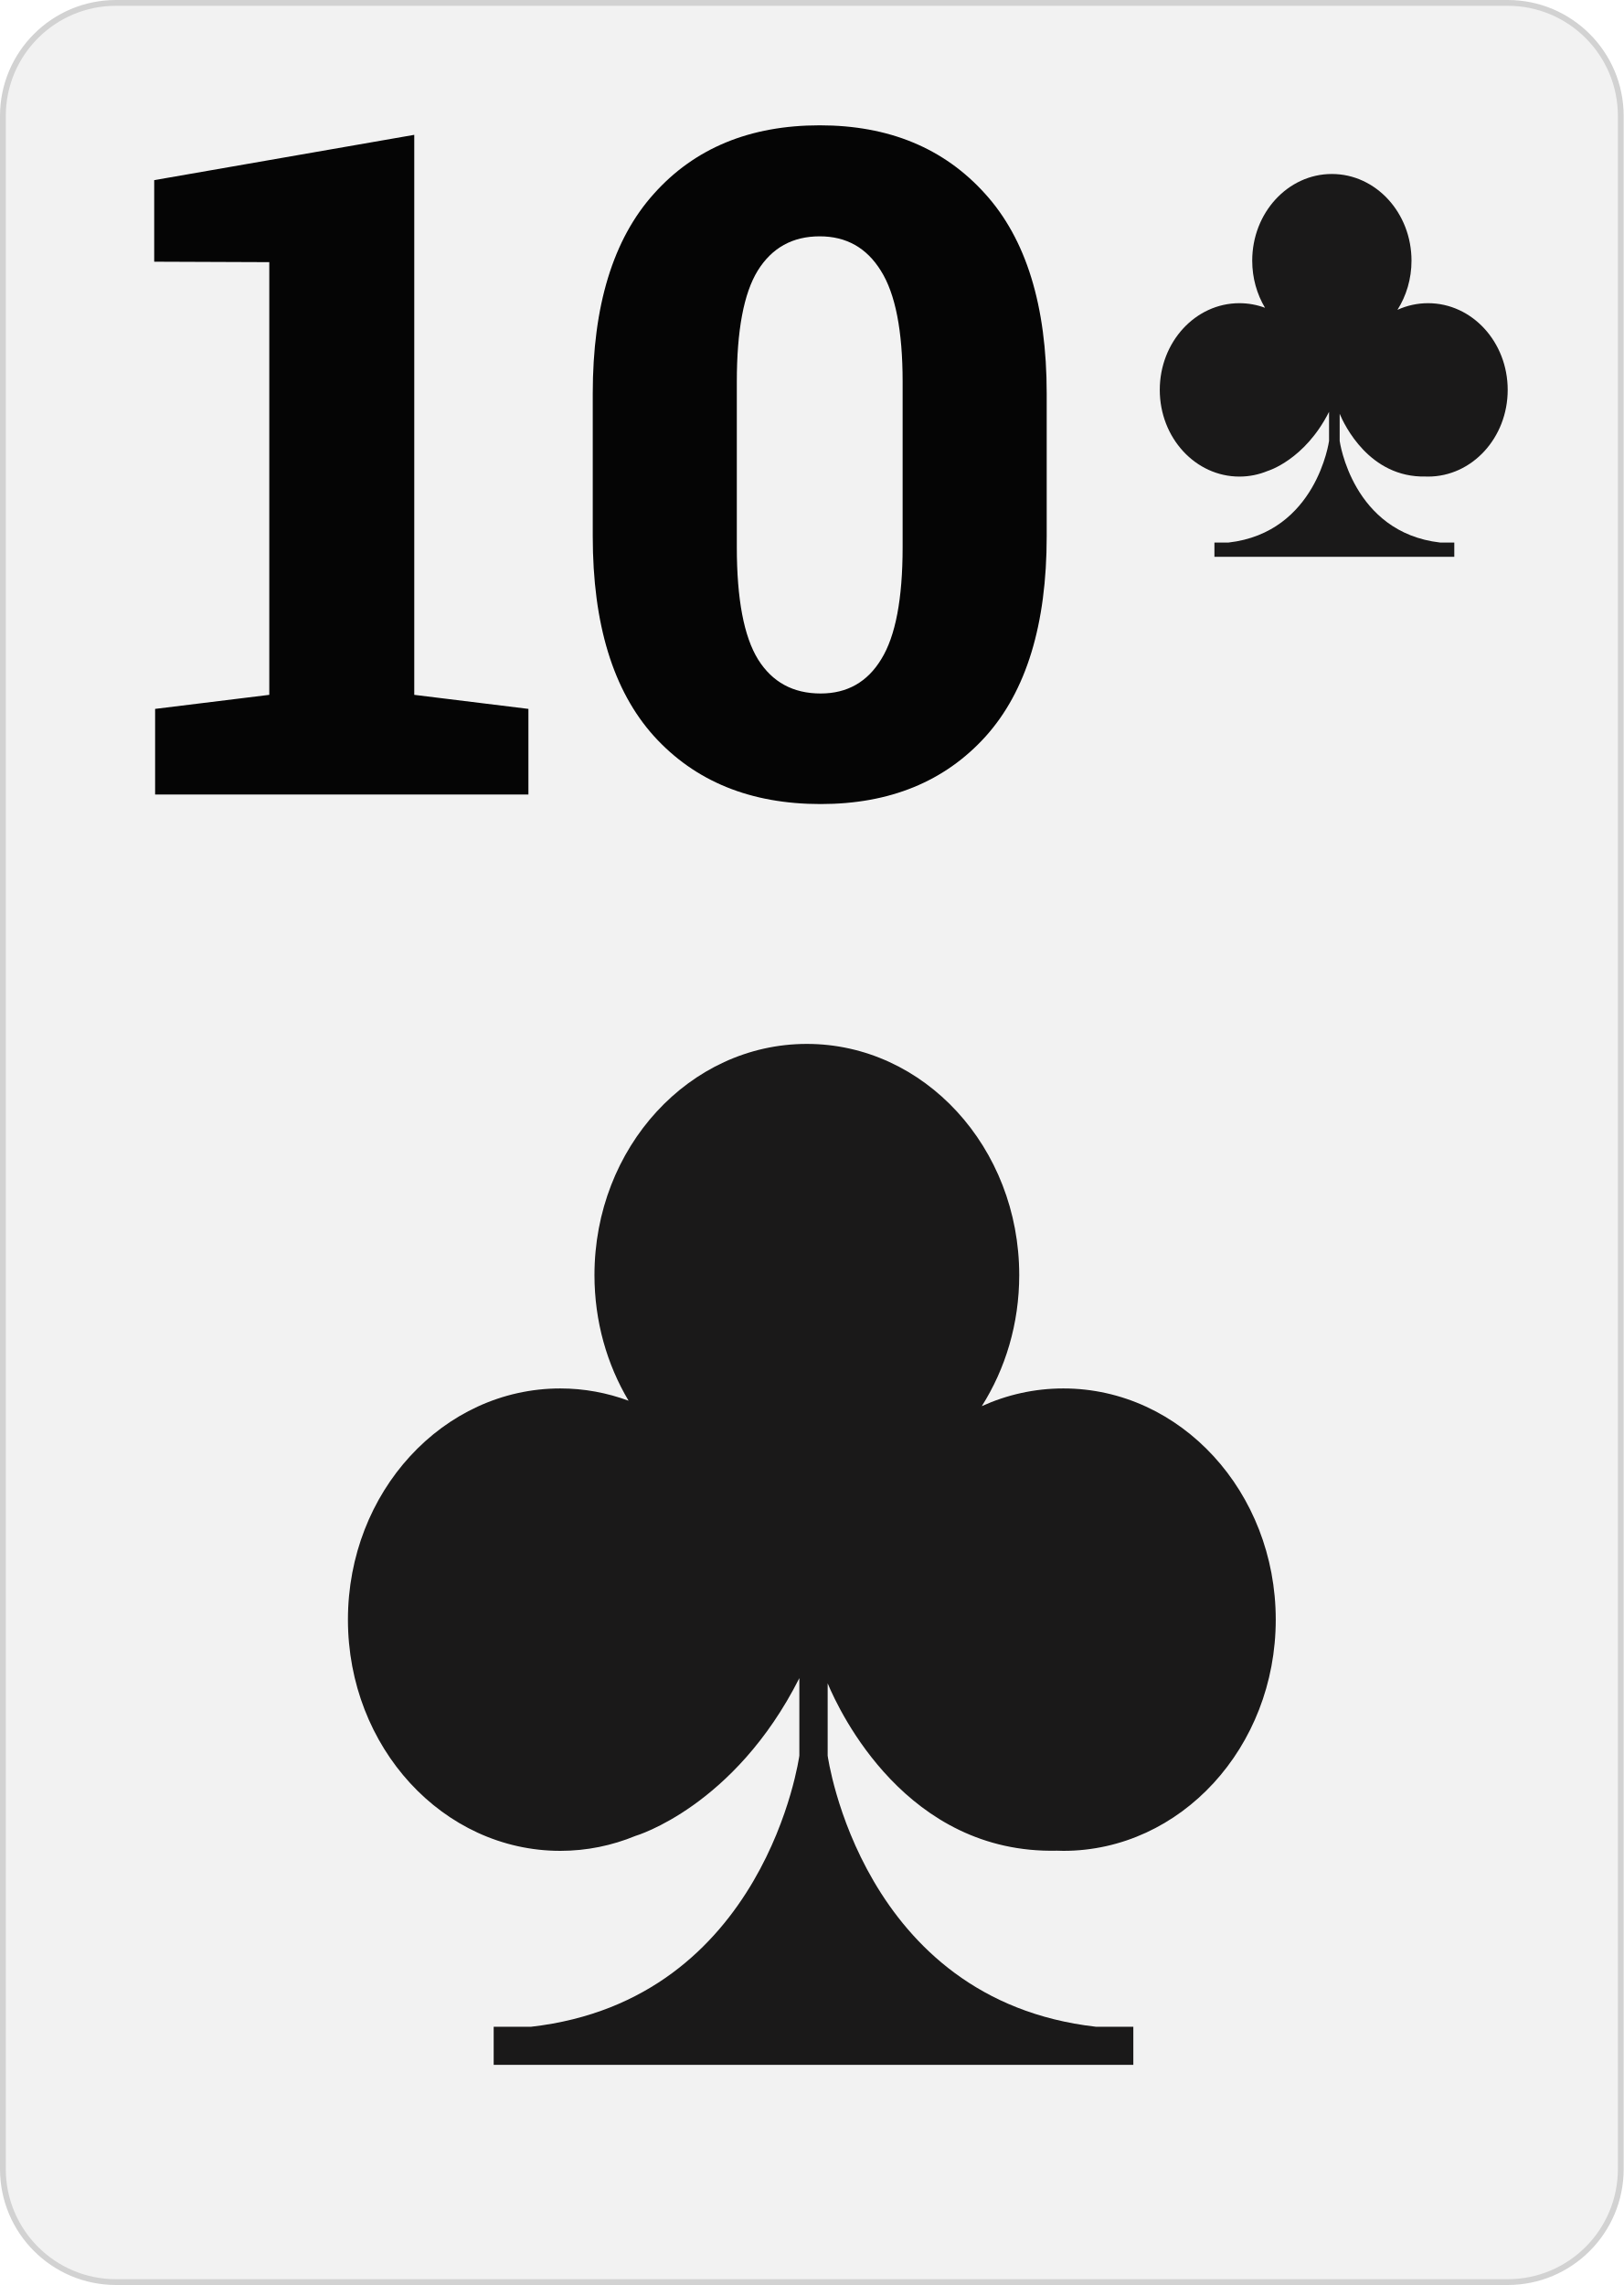
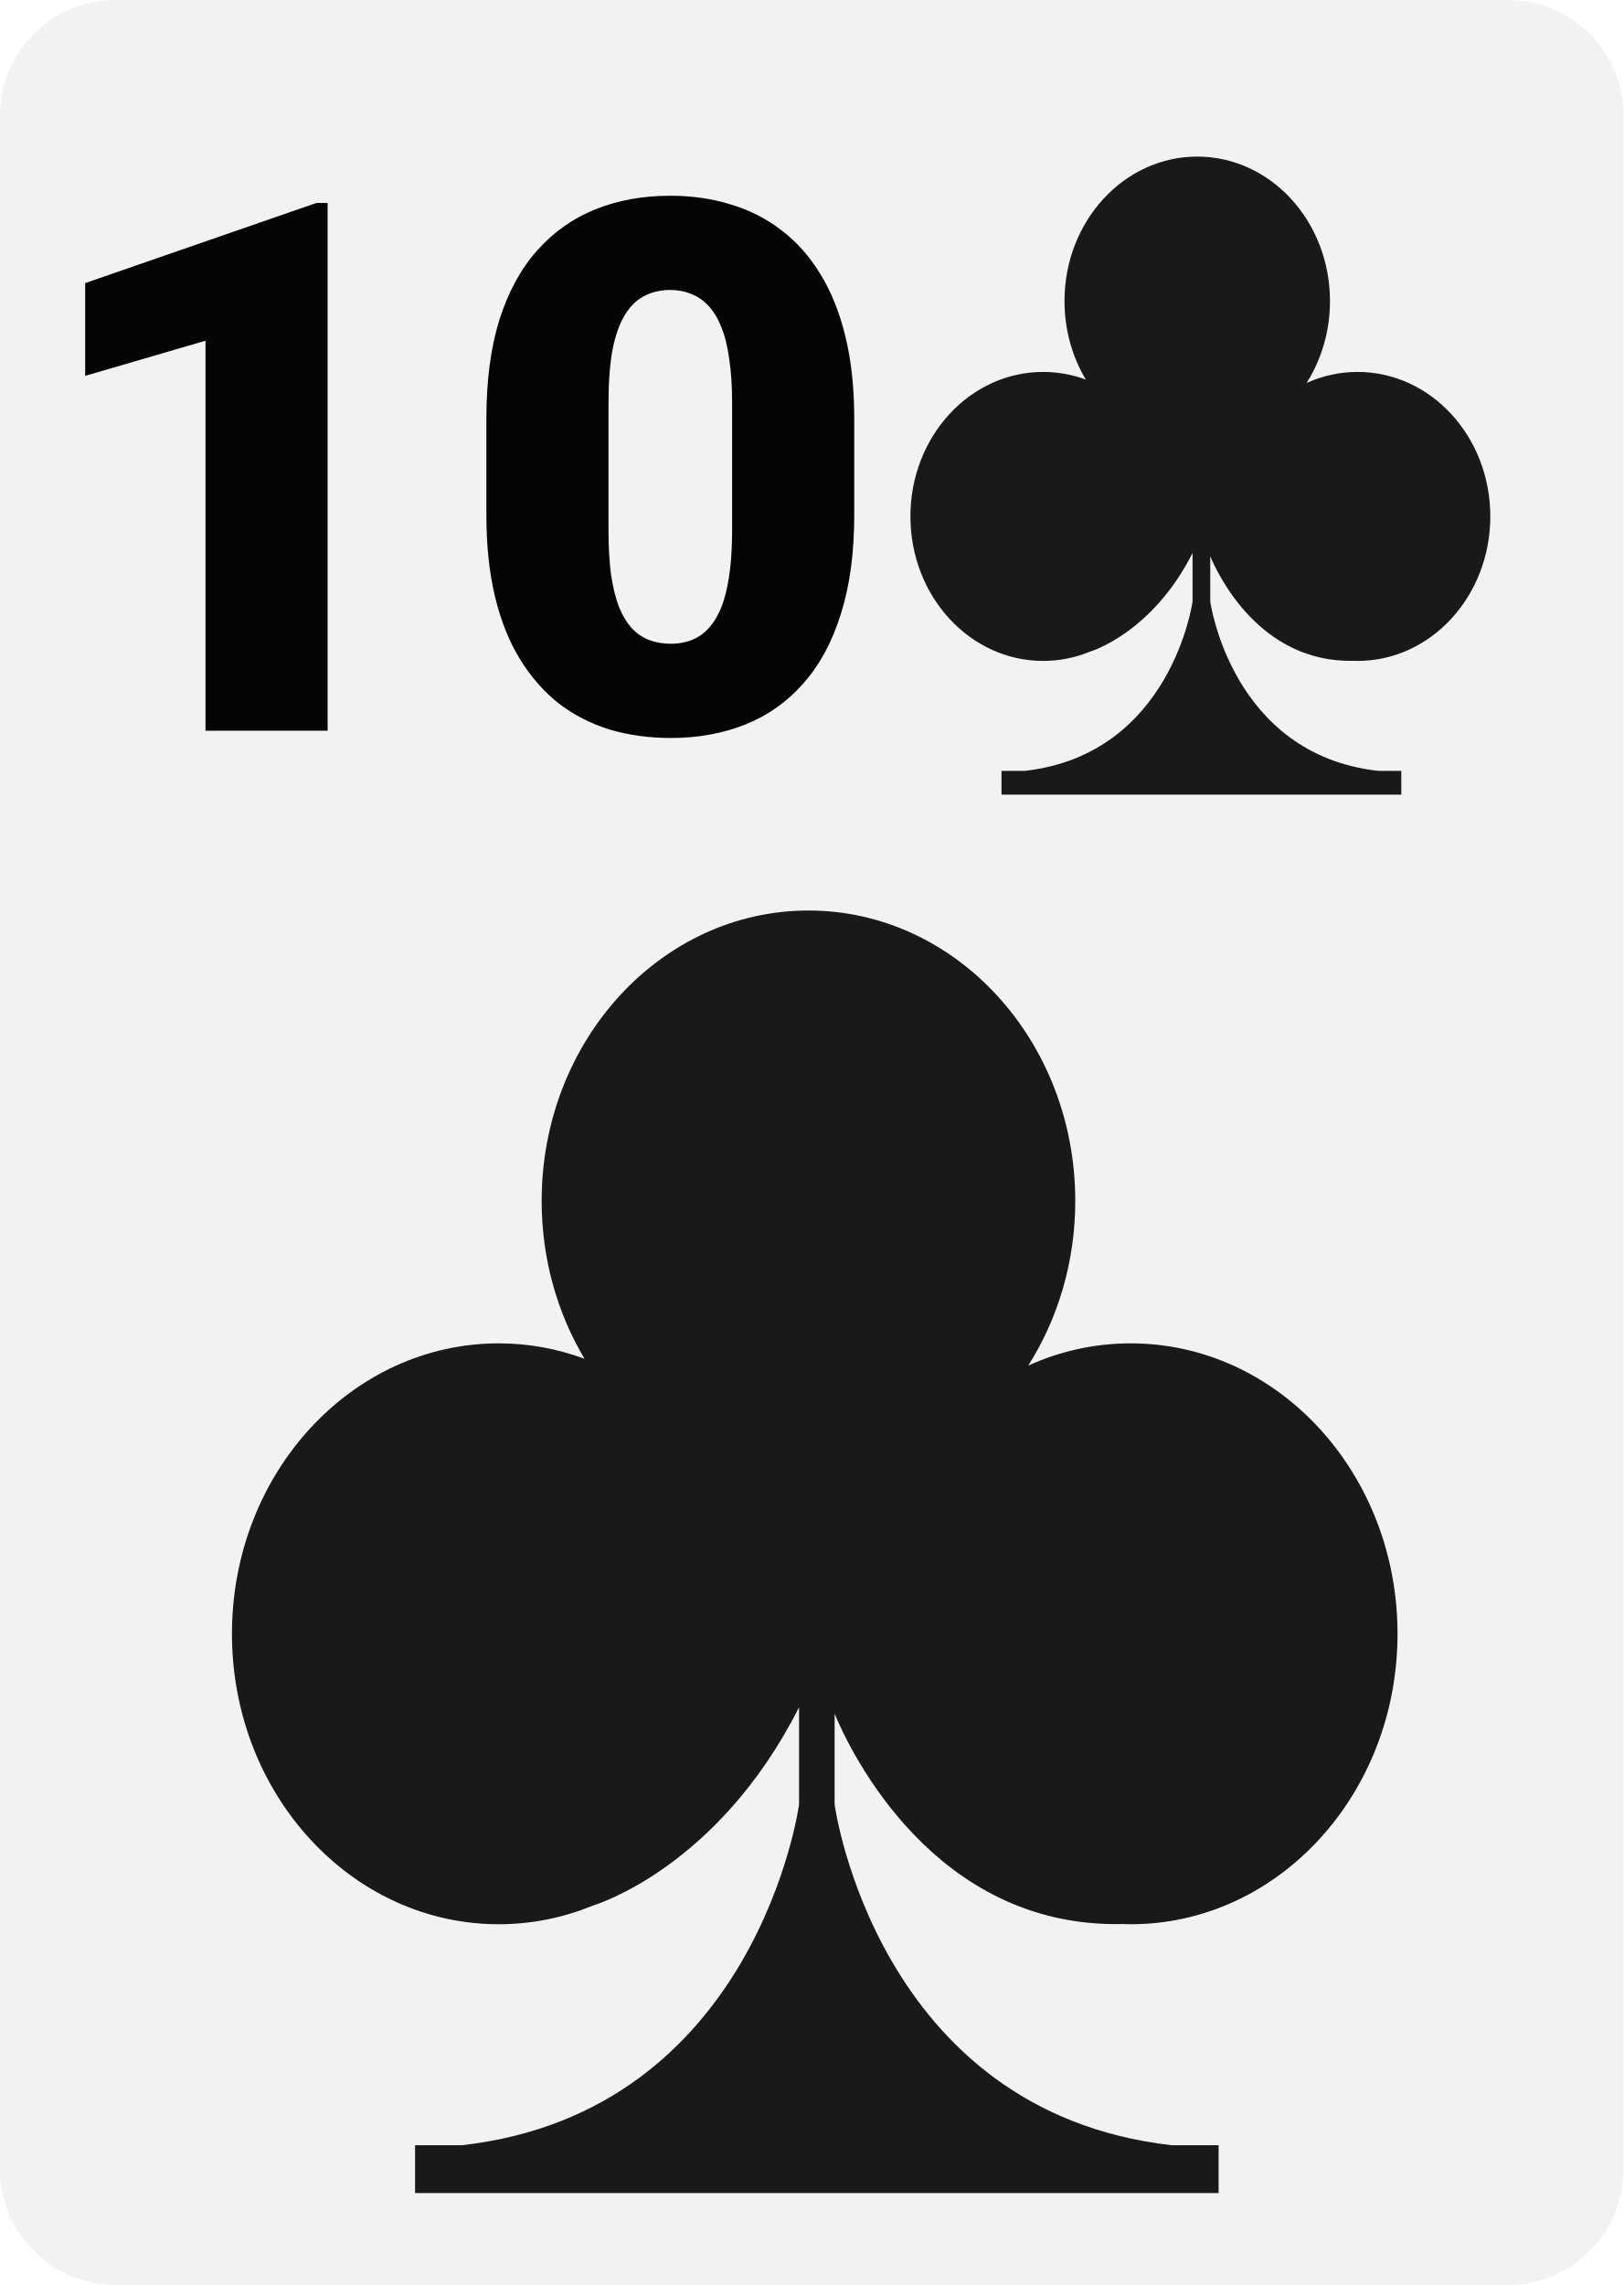
<svg xmlns="http://www.w3.org/2000/svg" width="280" height="394" viewBox="0 0 280 394" fill="none">
-   <rect x="0.5" y="0.5" width="279" height="393" rx="19.5" fill="#F2F2F2" stroke="#D2D2D2" />
-   <path d="M26.75 137V122.234L46.438 119.812V45.203L26.594 45.125V31.062L71.438 23.25V119.812L91.125 122.234V137H26.75ZM141.516 138.641C129.432 138.641 119.849 134.734 112.766 126.922C105.734 119.109 102.219 107.625 102.219 92.469V67.859C102.219 52.703 105.734 41.219 112.766 33.406C119.797 25.542 129.328 21.609 141.359 21.609C153.286 21.609 162.792 25.542 169.875 33.406C176.958 41.219 180.5 52.703 180.5 67.859V92.469C180.5 107.677 176.984 119.187 169.953 127C162.922 134.76 153.443 138.641 141.516 138.641ZM141.516 119.578C146.099 119.578 149.589 117.599 151.984 113.641C154.432 109.682 155.656 103.25 155.656 94.344V65.828C155.656 57.026 154.406 50.646 151.906 46.688C149.458 42.729 145.943 40.75 141.359 40.75C136.672 40.75 133.104 42.729 130.656 46.688C128.26 50.594 127.062 56.974 127.062 65.828V94.344C127.062 103.302 128.286 109.76 130.734 113.719C133.182 117.625 136.776 119.578 141.516 119.578Z" fill="#050505" />
-   <path fill-rule="evenodd" clip-rule="evenodd" d="M183.375 239.408C178.391 239.408 173.641 240.496 169.31 242.459C173.377 236.037 175.764 228.257 175.764 219.866C175.764 197.849 159.365 180 139.138 180C118.911 180 102.513 197.849 102.513 219.866C102.513 227.854 104.68 235.288 108.397 241.525C104.701 240.16 100.744 239.408 96.625 239.408C76.397 239.408 60 257.257 60 279.274C60 301.291 76.397 319.14 96.625 319.14C101.193 319.14 105.563 318.221 109.596 316.558C109.595 316.567 126.641 311.557 137.846 289.358V302.724C137.846 302.724 132.101 344.857 91.598 349.469H85.134V356.035H195.44V349.469H188.977C148.474 344.857 142.729 302.724 142.729 302.724V290.257C144.816 295.26 156.354 319.719 182.287 319.112C182.649 319.121 183.01 319.14 183.375 319.14C203.603 319.14 220 301.291 220 279.274C220 257.257 203.603 239.408 183.375 239.408Z" fill="#1A1919" />
-   <path fill-rule="evenodd" clip-rule="evenodd" d="M246.266 52.278C244.397 52.278 242.615 52.686 240.991 53.422C242.516 51.014 243.411 48.096 243.411 44.95C243.411 36.693 237.262 30 229.677 30C222.092 30 215.942 36.693 215.942 44.95C215.942 47.945 216.755 50.733 218.149 53.072C216.763 52.56 215.279 52.278 213.734 52.278C206.149 52.278 200 58.971 200 67.228C200 75.484 206.149 82.177 213.734 82.177C215.447 82.177 217.086 81.833 218.598 81.209C218.598 81.213 224.99 79.334 229.192 71.009V76.022C229.192 76.022 227.038 91.821 211.849 93.551H209.425V96.013H250.79V93.551H248.366C233.178 91.821 231.023 76.022 231.023 76.022V71.347C231.806 73.222 236.133 82.395 245.858 82.167C245.993 82.171 246.129 82.177 246.266 82.177C253.851 82.177 260 75.484 260 67.228C260 58.971 253.851 52.278 246.266 52.278Z" fill="#1A1919" />
+   <rect width="280" height="394" rx="20" fill="#F2F2F2" />
+   <path d="M56.5 35V126H35.438V58.75L14.688 64.812V48.812L54.562 35H56.5ZM147.312 72.188V88.812C147.312 95.354 146.542 101.042 145 105.875C143.5 110.708 141.333 114.708 138.5 117.875C135.708 121.042 132.375 123.396 128.5 124.937C124.625 126.479 120.354 127.25 115.687 127.25C111.937 127.25 108.437 126.771 105.187 125.812C101.937 124.812 99 123.312 96.375 121.312C93.792 119.271 91.562 116.729 89.688 113.687C87.812 110.646 86.375 107.062 85.375 102.937C84.375 98.771 83.875 94.062 83.875 88.812V72.188C83.875 65.604 84.625 59.917 86.125 55.125C87.667 50.292 89.854 46.292 92.688 43.125C95.521 39.958 98.875 37.604 102.75 36.062C106.625 34.521 110.896 33.75 115.562 33.75C119.312 33.75 122.792 34.25 126 35.25C129.25 36.208 132.187 37.708 134.812 39.75C137.437 41.75 139.667 44.271 141.5 47.312C143.375 50.354 144.812 53.958 145.812 58.125C146.812 62.25 147.312 66.938 147.312 72.188ZM126.25 91.375V69.5C126.25 66.583 126.083 64.042 125.75 61.875C125.458 59.708 125 57.875 124.375 56.375C123.792 54.875 123.062 53.667 122.187 52.75C121.312 51.792 120.312 51.104 119.187 50.688C118.104 50.229 116.896 50 115.562 50C113.896 50 112.396 50.354 111.062 51.062C109.771 51.729 108.667 52.812 107.75 54.312C106.833 55.812 106.125 57.812 105.625 60.312C105.167 62.812 104.937 65.875 104.937 69.5V91.375C104.937 94.333 105.083 96.917 105.375 99.125C105.708 101.292 106.167 103.146 106.75 104.687C107.375 106.187 108.125 107.417 109 108.375C109.875 109.292 110.875 109.958 112 110.375C113.125 110.792 114.354 111 115.687 111C117.312 111 118.771 110.667 120.062 110C121.354 109.333 122.458 108.25 123.375 106.75C124.333 105.208 125.042 103.187 125.5 100.687C126 98.146 126.25 95.042 126.25 91.375Z" fill="#050505" />
+   <path fill-rule="evenodd" clip-rule="evenodd" d="M194.99 231.632C188.728 231.632 182.762 232.998 177.32 235.464C182.429 227.396 185.428 217.622 185.428 207.081C185.428 179.422 164.827 157 139.417 157C114.007 157 93.407 179.422 93.407 207.081C93.407 217.117 96.129 226.455 100.799 234.291C96.156 232.576 91.185 231.632 86.01 231.632C60.599 231.632 40 254.054 40 281.713C40 309.372 60.599 331.794 86.01 331.794C91.749 331.794 97.238 330.641 102.305 328.551C102.304 328.562 123.717 322.268 137.794 294.381V311.172C137.794 311.172 130.576 364.101 79.695 369.895H71.575V378.144H210.146V369.895H202.027C151.146 364.101 143.928 311.172 143.928 311.172V295.511C146.55 301.795 161.045 332.522 193.623 331.759C194.078 331.771 194.531 331.794 194.99 331.794C220.401 331.794 241 309.372 241 281.713C241 254.054 220.401 231.632 194.99 231.632Z" fill="#1A1919" />
+   <path fill-rule="evenodd" clip-rule="evenodd" d="M234.109 64.13C230.994 64.13 228.026 64.81 225.319 66.037C227.86 62.023 229.352 57.16 229.352 51.916C229.352 38.155 219.103 27 206.461 27C193.819 27 183.571 38.155 183.571 51.916C183.571 56.909 184.925 61.555 187.248 65.453C184.938 64.6 182.465 64.13 179.891 64.13C167.248 64.13 157 75.286 157 89.046C157 102.807 167.248 113.962 179.891 113.962C182.746 113.962 185.477 113.388 187.997 112.349C187.997 112.354 198.65 109.223 205.654 95.349V103.702C205.654 103.702 202.063 130.036 176.749 132.918H172.709V137.022H241.65V132.918H237.611C212.296 130.036 208.705 103.702 208.705 103.702V95.911C210.01 99.037 217.222 114.325 233.429 113.945C233.656 113.951 233.881 113.962 234.109 113.962C246.752 113.962 257 102.807 257 89.046C257 75.286 246.752 64.13 234.109 64.13Z" fill="#1A1919" />
</svg>
